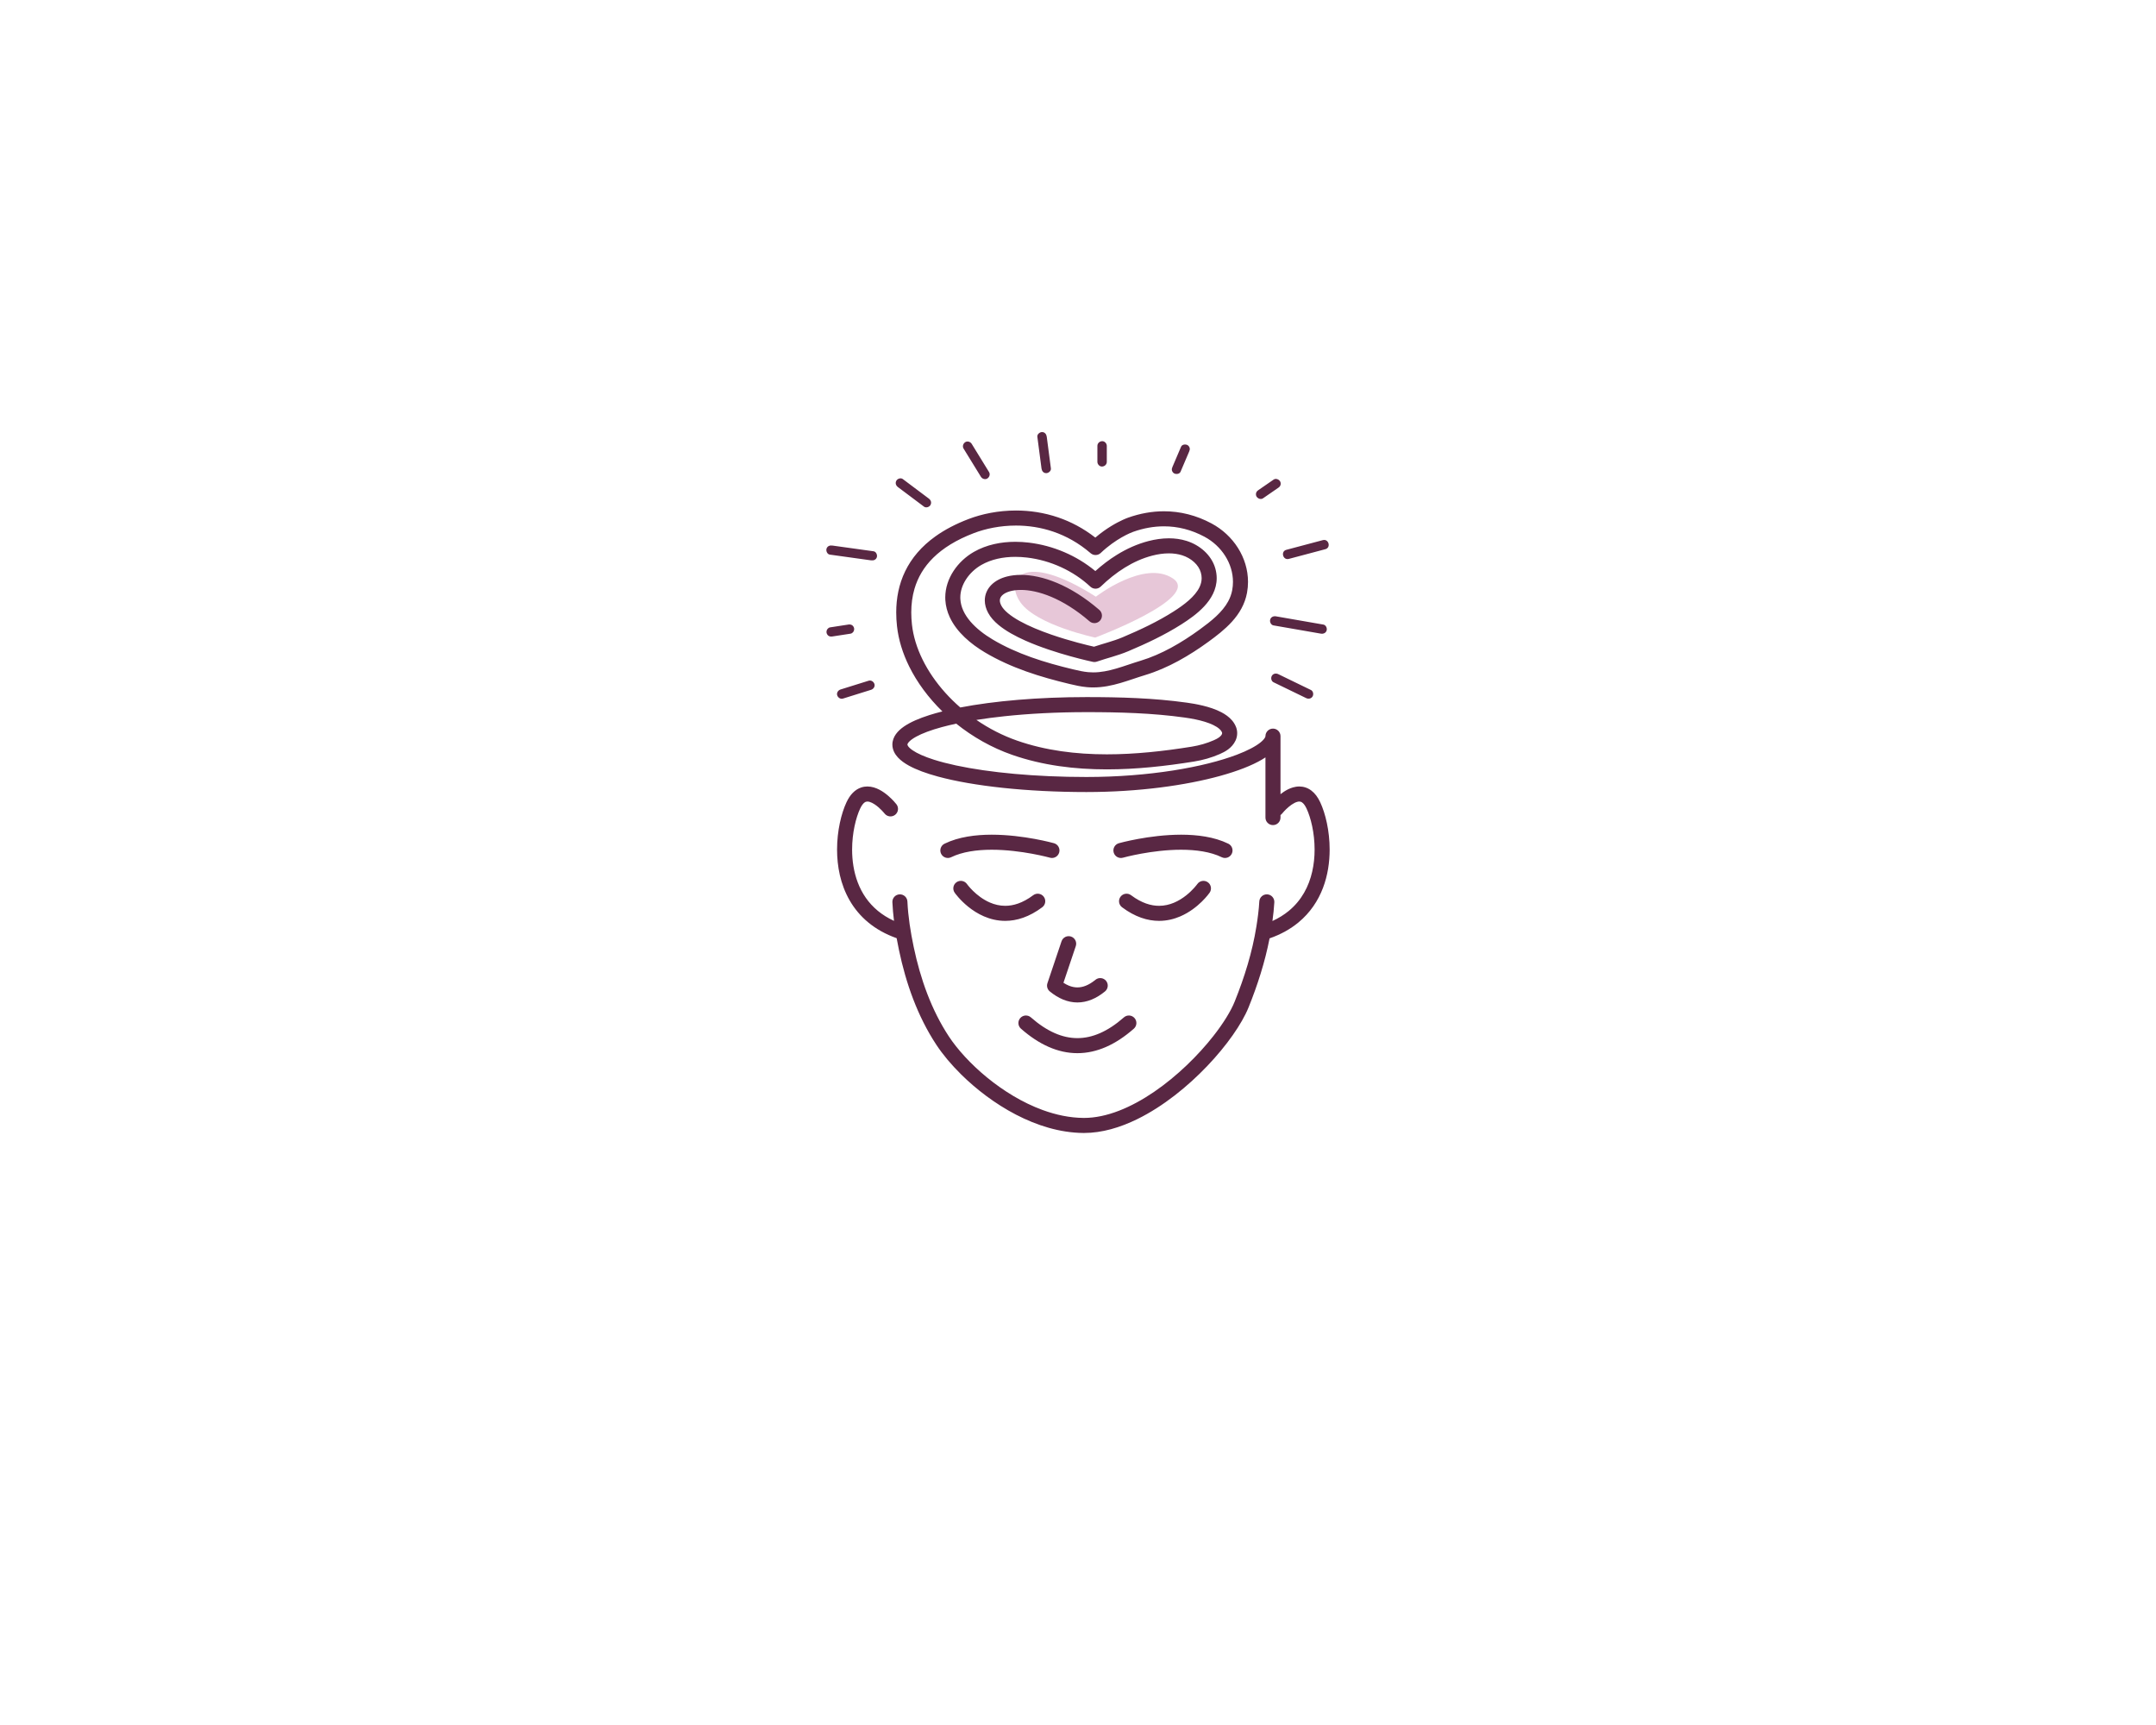
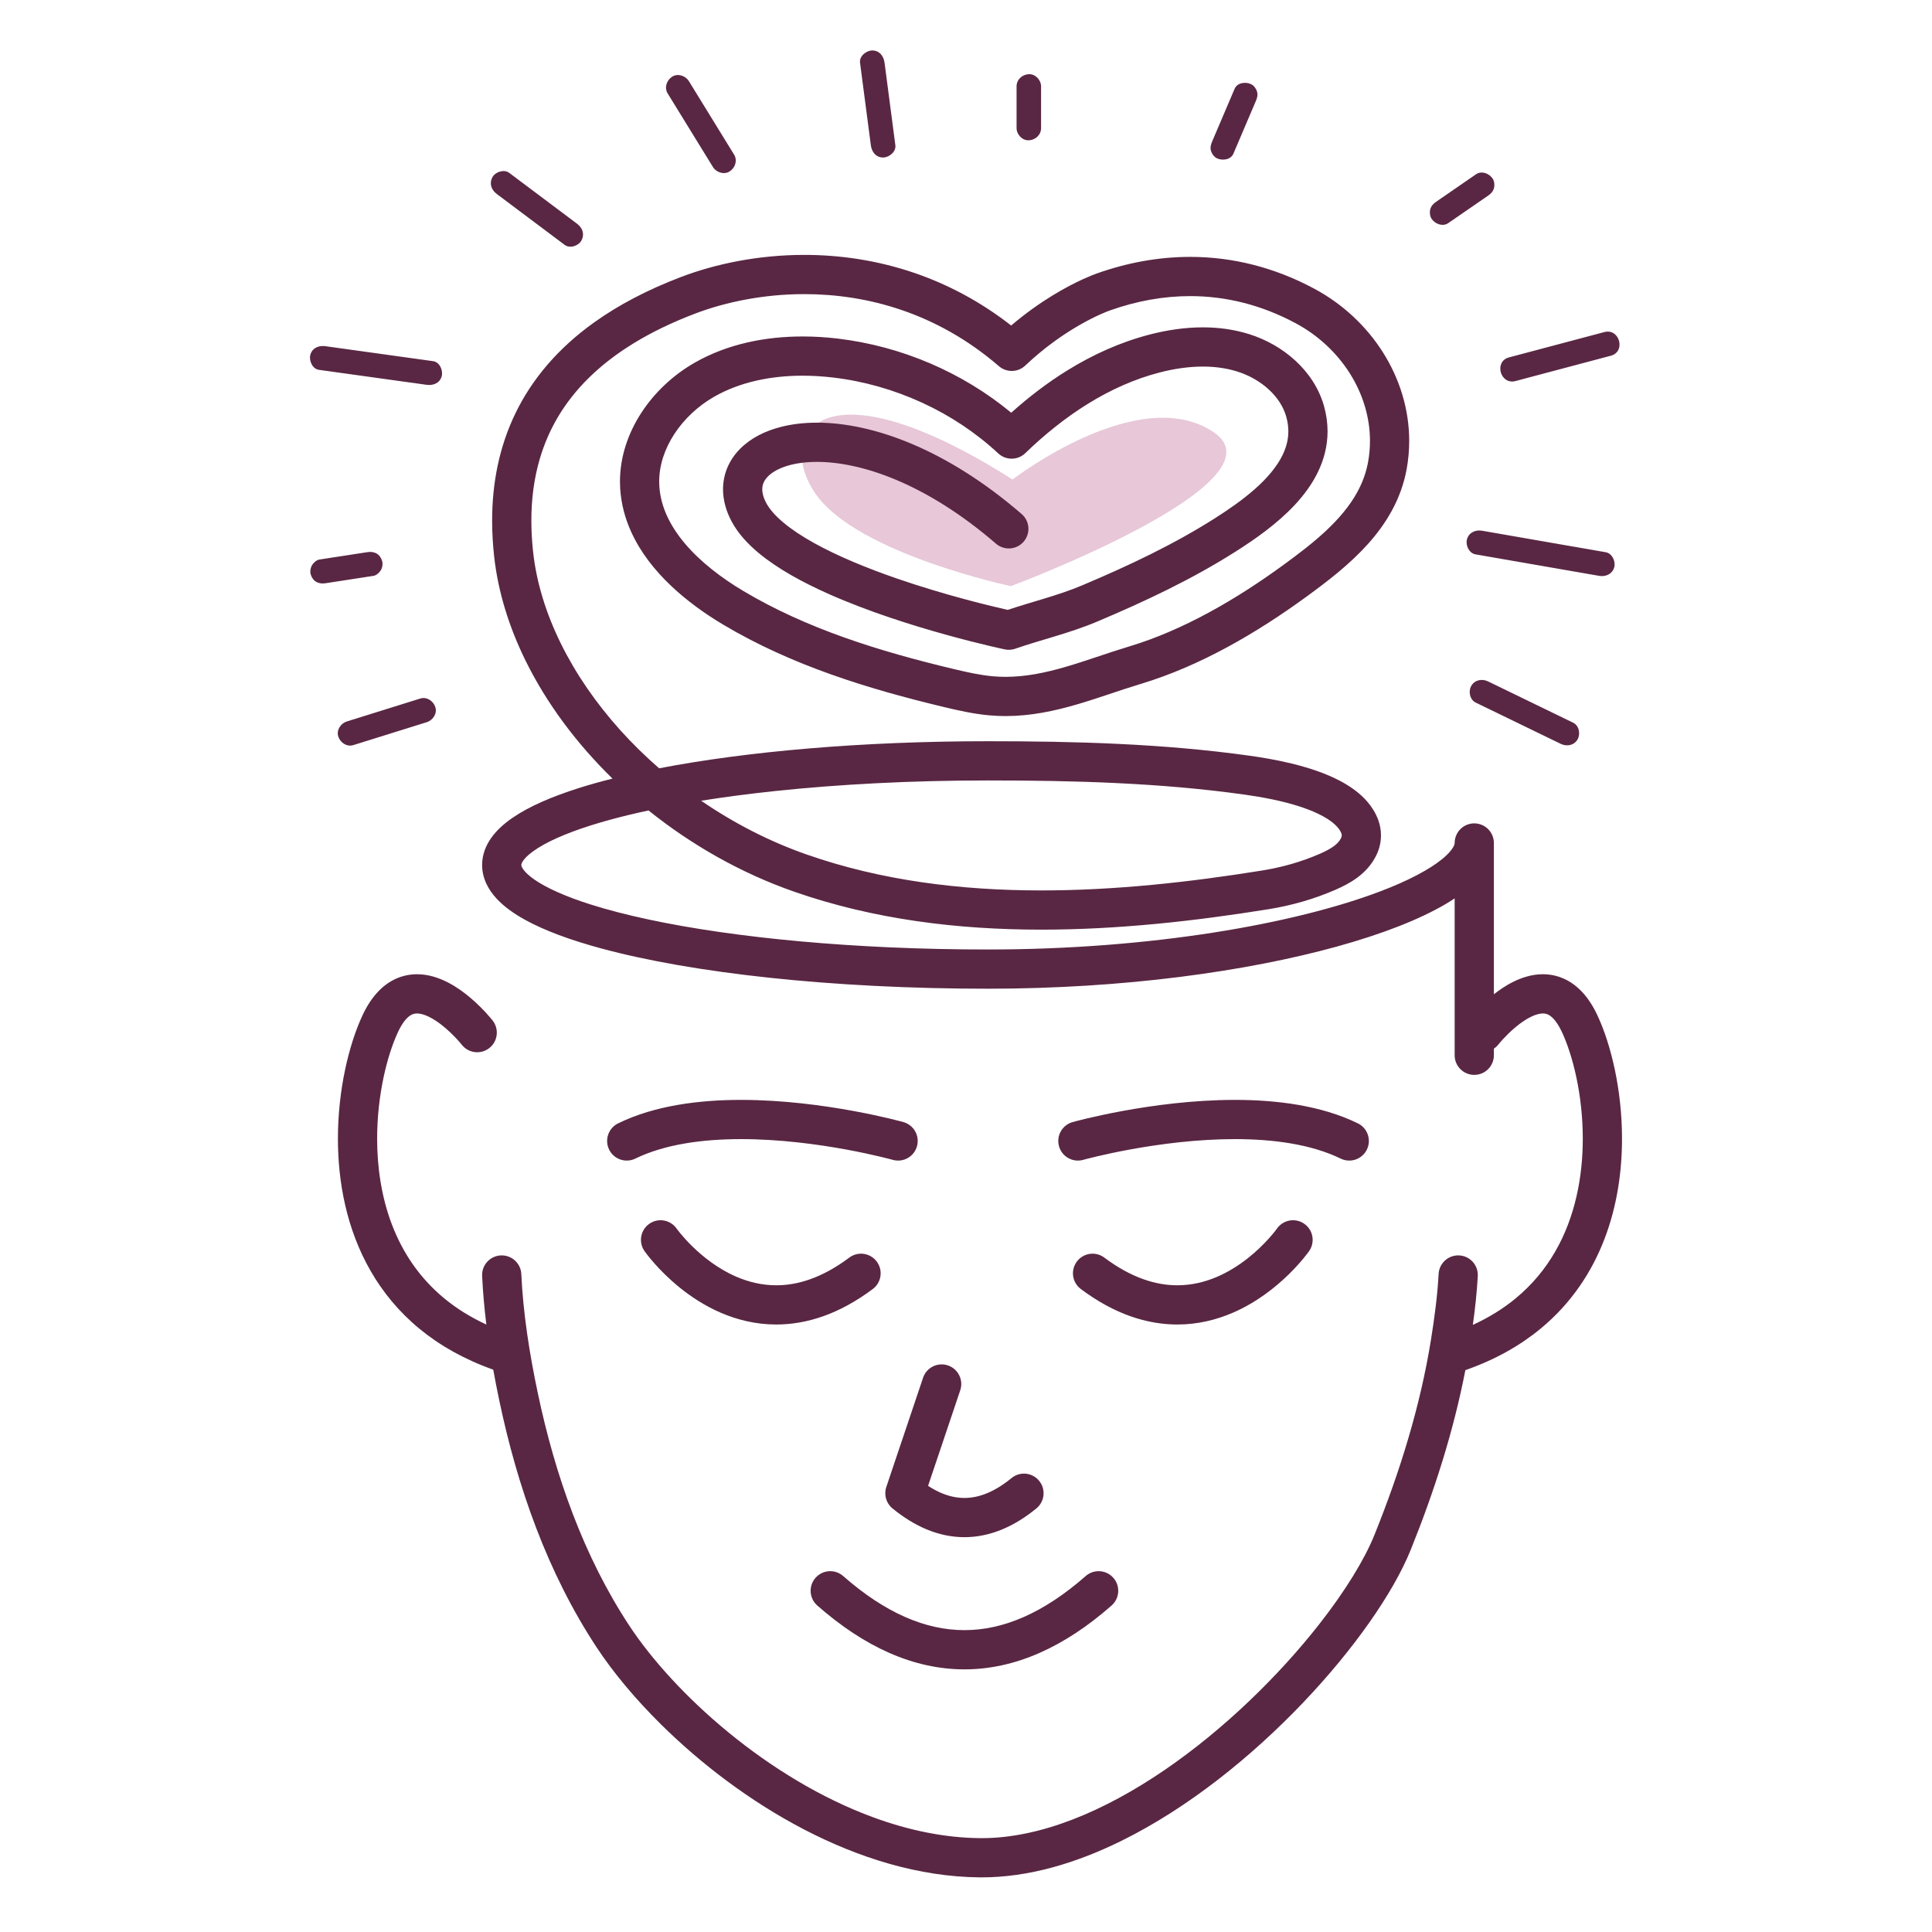
- <svg xmlns="http://www.w3.org/2000/svg" version="1.1" width="1280" height="1024" viewBox="0 0 1280 1024" xml:space="preserve">
+ <svg xmlns="http://www.w3.org/2000/svg" version="1.1" viewBox="420 245 440 440" xml:space="preserve">
  <defs>
</defs>
  <g transform="matrix(1 0 0 1 640 512)" id="background-logo">
    <rect style="stroke: none; stroke-width: 0; stroke-dasharray: none; stroke-linecap: butt; stroke-dashoffset: 0; stroke-linejoin: miter; stroke-miterlimit: 4; fill: rgb(255,255,255); fill-opacity: 0; fill-rule: nonzero; opacity: 1;" paint-order="stroke" x="-640" y="-512" rx="0" ry="0" width="1280" height="1024" />
  </g>
  <g transform="matrix(2.003276 0 0 2.003276 640 464.5254)" id="logo-logo">
    <g style="" paint-order="stroke">
      <g transform="matrix(0.5574017 0 0 0.5574017 5.459754 -52.69503)">
        <path style="stroke: none; stroke-width: 1; stroke-dasharray: none; stroke-linecap: butt; stroke-dashoffset: 0; stroke-linejoin: miter; stroke-miterlimit: 4; fill: rgb(231,199,216); fill-rule: nonzero; opacity: 1;" paint-order="stroke" transform=" translate(-304.7889, -194.2131)" d="M 304.496 189.953 C 304.496 189.953 330.25 170.038 345.488 180.286 C 360.727 190.535 304.151 211.701 304.151 211.701 C 304.151 211.701 273.034 205.125 264.451 193.059 C 255.868 180.993 264.933 164.876 304.496 189.953 z" stroke-linecap="round" />
      </g>
      <g transform="matrix(0.5574017 0 0 0.5574017 0 0)">
        <path style="stroke: none; stroke-width: 1; stroke-dasharray: none; stroke-linecap: butt; stroke-dashoffset: 0; stroke-linejoin: miter; stroke-miterlimit: 4; fill: rgb(89,39,67); fill-rule: nonzero; opacity: 1;" paint-order="stroke" transform=" translate(-294.9938, -288.75)" d="M 427.321 310.293 C 426.415 306.013 425.185 302.261 423.78 299.244 C 422.529 296.565 420.978 294.467 419.033 293.002 C 418.065 292.274 417.005 291.721 415.917 291.367 C 414.828 291.01 413.72 290.853 412.659 290.854 C 411.464 290.854 410.33 291.047 409.278 291.35 C 407.435 291.884 405.826 292.74 404.4 293.677 C 403.781 294.086 403.207 294.513 402.658 294.944 L 402.658 264.084 C 402.658 263.031 402.231 262.001 401.487 261.256 C 400.742 260.511 399.711 260.084 398.658 260.084 C 397.605 260.084 396.574 260.511 395.83 261.256 C 395.085 262.001 394.658 263.031 394.658 264.084 C 394.656 264.182 394.642 264.343 394.503 264.654 C 394.257 265.23 393.478 266.27 392.039 267.422 C 389.537 269.462 385.183 271.799 379.455 273.964 C 370.854 277.234 359.153 280.218 345.475 282.356 C 331.793 284.498 316.12 285.808 299.48 285.808 C 272.331 285.811 247.74 283.439 230.188 279.676 C 225.804 278.737 221.862 277.713 218.449 276.631 C 213.333 275.018 209.391 273.229 207.029 271.59 C 205.846 270.78 205.078 270.017 204.701 269.48 C 204.509 269.211 204.411 269.005 204.361 268.864 C 204.311 268.721 204.303 268.645 204.302 268.569 C 204.305 268.471 204.314 268.361 204.428 268.111 C 204.536 267.883 204.752 267.544 205.131 267.135 C 205.837 266.364 207.118 265.379 208.921 264.389 C 212.076 262.642 216.776 260.866 222.63 259.282 C 224.985 258.643 227.534 258.032 230.246 257.452 C 238.992 264.472 249.07 270.222 259.95 274.02 C 276.161 279.673 293.266 281.761 310.362 281.762 C 326.005 281.761 341.654 280.013 356.667 277.598 C 361.365 276.841 365.983 275.535 370.371 273.617 C 371.799 272.99 373.36 272.227 374.869 271.098 C 376.37 269.978 377.835 268.429 378.779 266.38 C 379.344 265.16 379.628 263.845 379.629 262.52 C 379.629 261.476 379.45 260.422 379.08 259.409 C 378.57 258.013 377.799 256.78 376.896 255.722 C 375.308 253.868 373.344 252.511 371.261 251.407 C 368.129 249.761 364.664 248.677 361.403 247.88 C 358.145 247.088 355.09 246.603 352.88 246.293 C 335.172 243.809 317.124 243.332 299.48 243.33 C 273.759 243.334 250.322 245.401 232.407 248.852 C 229.578 246.393 226.924 243.79 224.48 241.072 C 219.508 235.547 215.393 229.561 212.364 223.412 C 209.333 217.262 207.389 210.954 206.709 204.768 C 206.47 202.595 206.345 200.454 206.345 198.353 C 206.345 193.946 206.892 189.722 208.068 185.724 C 209.84 179.727 212.995 174.217 218.069 169.217 C 223.144 164.224 230.189 159.747 239.747 156.113 C 245.801 153.808 253.587 152.138 262.022 152.141 C 268.404 152.141 275.158 153.088 281.891 155.392 C 288.625 157.699 295.344 161.355 301.713 166.842 C 303.268 168.181 305.586 168.126 307.075 166.715 C 311.1 162.902 315.086 160.203 318.232 158.404 C 319.805 157.504 321.168 156.829 322.215 156.352 C 323.26 155.876 324.002 155.593 324.29 155.491 C 329.788 153.533 335.282 152.548 340.708 152.547 C 348.024 152.551 355.231 154.328 362.241 158.083 C 366.831 160.544 370.639 164.127 373.278 168.306 C 375.919 172.487 377.387 177.239 377.387 182.091 C 377.387 183.519 377.26 184.958 376.997 186.401 C 376.598 188.582 375.858 190.57 374.831 192.462 C 373.292 195.296 371.079 197.913 368.442 200.384 C 365.809 202.855 362.768 205.168 359.673 207.42 C 350.177 214.34 339.355 220.674 328.305 223.991 C 323.772 225.357 319.499 226.948 315.341 228.156 C 311.179 229.37 307.156 230.201 303.074 230.2 C 302.209 230.2 301.34 230.163 300.463 230.084 C 297.913 229.857 295.25 229.268 292.451 228.598 C 277.292 224.987 262.434 220.362 249.566 212.681 C 245.136 210.043 240.861 206.768 237.75 203.108 C 236.191 201.28 234.922 199.363 234.021 197.393 C 233.118 195.419 232.576 193.399 232.446 191.275 C 232.428 190.974 232.419 190.673 232.419 190.372 C 232.416 187.048 233.533 183.684 235.527 180.641 C 237.514 177.602 240.371 174.931 243.614 173.079 C 248.845 170.079 255.167 168.776 261.674 168.778 C 263.745 168.778 265.829 168.909 267.891 169.154 C 280.445 170.636 292.513 176.192 301.577 184.634 C 303.133 186.081 305.553 186.059 307.081 184.583 C 311 180.796 315.284 177.337 319.87 174.502 C 324.457 171.665 329.34 169.454 334.485 168.122 C 337.408 167.365 340.411 166.918 343.305 166.919 C 345.767 166.919 348.144 167.24 350.366 167.942 C 352.73 168.685 354.98 169.966 356.729 171.573 C 358.486 173.184 359.727 175.085 360.3 177.105 C 360.606 178.184 360.736 179.176 360.737 180.123 C 360.734 181.789 360.336 183.349 359.571 184.939 C 358.431 187.315 356.399 189.705 353.903 191.906 C 351.414 194.11 348.498 196.118 345.735 197.873 C 337.333 203.216 328.093 207.568 318.669 211.547 C 316.166 212.605 313.576 213.444 310.869 214.266 C 308.503 214.986 306.043 215.7 303.508 216.544 C 300.414 215.849 290.874 213.593 280.885 210.141 C 274.97 208.1 268.896 205.63 263.999 202.904 C 261.551 201.545 259.402 200.122 257.731 198.716 C 256.053 197.314 254.88 195.929 254.26 194.76 C 253.636 193.593 253.438 192.667 253.438 191.95 C 253.444 191.272 253.596 190.741 253.931 190.171 C 254.186 189.748 254.563 189.306 255.112 188.865 C 255.931 188.206 257.146 187.565 258.747 187.103 C 260.346 186.64 262.322 186.357 264.604 186.358 C 269.024 186.355 274.582 187.419 280.811 190.048 C 287.041 192.675 293.948 196.858 301.112 203.042 C 302.784 204.486 305.31 204.3 306.753 202.628 C 308.197 200.956 308.011 198.43 306.339 196.986 C 298.601 190.308 290.999 185.663 283.919 182.677 C 276.838 179.693 270.286 178.361 264.604 178.358 C 261.995 178.358 259.566 178.64 257.348 179.196 C 254.028 180.033 251.143 181.479 248.963 183.647 C 247.879 184.729 246.984 185.999 246.372 187.414 C 245.758 188.827 245.436 190.379 245.438 191.95 C 245.437 194.185 246.073 196.425 247.21 198.542 C 248.53 200.988 250.446 203.054 252.69 204.93 C 256.628 208.198 261.66 210.926 267.055 213.33 C 275.14 216.917 284.048 219.708 290.979 221.63 C 297.906 223.55 302.845 224.589 302.904 224.601 C 303.609 224.749 304.359 224.702 305.039 224.466 C 307.689 223.545 310.403 222.768 313.195 221.92 C 315.986 221.072 318.857 220.151 321.781 218.917 C 331.4 214.853 341.045 210.333 350.027 204.625 C 353.941 202.129 358.414 199.038 362.088 195.096 C 363.922 193.121 365.564 190.919 366.773 188.422 C 367.981 185.931 368.74 183.122 368.737 180.123 C 368.738 178.424 368.496 176.675 367.995 174.917 C 366.95 171.25 364.809 168.127 362.135 165.676 C 359.453 163.222 356.223 161.405 352.775 160.313 C 349.657 159.328 346.457 158.919 343.305 158.919 C 339.595 158.92 335.943 159.483 332.481 160.378 C 326.442 161.94 320.825 164.505 315.663 167.698 C 311.562 170.234 307.75 173.169 304.218 176.331 C 294.261 168.088 281.838 162.757 268.833 161.209 C 266.478 160.93 264.082 160.778 261.674 160.778 C 254.129 160.781 246.42 162.263 239.641 166.135 C 235.307 168.619 231.56 172.107 228.836 176.255 C 226.12 180.4 224.421 185.25 224.419 190.372 C 224.419 190.833 224.432 191.296 224.461 191.76 C 224.653 194.951 225.482 197.963 226.747 200.723 C 228.649 204.869 231.503 208.459 234.771 211.572 C 238.043 214.684 241.746 217.329 245.469 219.551 C 259.455 227.886 275.102 232.679 290.594 236.38 C 293.456 237.06 296.492 237.758 299.748 238.052 C 300.871 238.153 301.981 238.2 303.074 238.2 C 308.247 238.199 313.047 237.155 317.578 235.837 C 322.112 234.513 326.403 232.914 330.61 231.651 C 342.944 227.932 354.431 221.125 364.381 213.887 C 368.618 210.798 373.084 207.403 376.865 203.224 C 378.753 201.134 380.469 198.84 381.859 196.284 C 383.249 193.73 384.307 190.91 384.867 187.837 C 385.217 185.916 385.387 183.994 385.387 182.091 C 385.387 175.616 383.428 169.391 380.041 164.032 C 376.652 158.671 371.832 154.151 366.022 151.033 C 357.918 146.682 349.336 144.543 340.708 144.547 C 334.308 144.547 327.892 145.715 321.606 147.954 C 321.077 148.143 320.156 148.5 318.899 149.072 C 315.623 150.566 310.109 153.514 304.207 158.544 C 297.855 153.59 291.166 150.11 284.481 147.823 C 276.83 145.205 269.192 144.141 262.022 144.141 C 252.534 144.145 243.868 145.991 236.904 148.635 C 229.988 151.264 224.107 154.368 219.167 157.901 C 211.757 163.194 206.477 169.487 203.126 176.392 C 199.767 183.297 198.343 190.756 198.345 198.353 C 198.345 200.769 198.488 203.202 198.757 205.644 C 199.556 212.886 201.801 220.072 205.188 226.948 C 209.449 235.59 215.517 243.749 222.893 250.953 C 220.466 251.565 218.164 252.205 216.032 252.881 C 210.454 254.658 205.926 256.607 202.493 258.959 C 200.778 260.144 199.317 261.439 198.189 263.011 C 197.628 263.797 197.156 264.658 196.822 265.596 C 196.489 266.531 196.301 267.545 196.302 268.569 C 196.299 269.937 196.638 271.276 197.2 272.454 C 197.727 273.564 198.437 274.547 199.259 275.436 C 200.807 277.1 202.751 278.476 205.056 279.753 C 209.09 281.972 214.281 283.874 220.535 285.576 C 229.907 288.118 241.658 290.162 255.073 291.588 C 268.484 293.011 283.55 293.807 299.48 293.808 C 327.214 293.803 352.291 290.28 370.676 285.2 C 379.878 282.648 387.397 279.733 392.897 276.497 C 393.511 276.133 394.093 275.763 394.658 275.39 L 394.658 307.382 C 394.658 309.591 396.449 311.382 398.658 311.382 C 400.867 311.382 402.658 309.591 402.658 307.382 L 402.658 306.034 C 402.978 305.811 403.279 305.555 403.531 305.233 L 403.532 305.233 C 403.61 305.129 405.074 303.323 407.029 301.689 C 408 300.871 409.092 300.103 410.108 299.594 C 411.128 299.076 412.036 298.847 412.659 298.854 C 412.95 298.855 413.191 298.893 413.433 298.971 C 413.79 299.093 414.186 299.298 414.721 299.834 C 415.249 300.367 415.89 301.252 416.53 302.627 C 417.615 304.946 418.704 308.194 419.493 311.945 C 420.287 315.7 420.792 319.968 420.791 324.396 C 420.795 332.161 419.235 340.366 415.181 347.392 C 413.153 350.912 410.508 354.157 407.065 356.995 C 404.608 359.017 401.731 360.831 398.367 362.373 C 398.822 359.099 399.192 355.778 399.375 352.415 C 399.495 350.209 397.805 348.323 395.599 348.203 C 393.393 348.083 391.507 349.774 391.387 351.98 C 391.148 356.369 390.561 360.821 389.845 365.292 C 387.664 378.911 383.512 392.283 378.284 405.24 C 376.311 410.155 372.33 416.69 366.958 423.52 C 358.904 433.789 347.717 444.818 335.506 453.153 C 329.402 457.324 323.046 460.823 316.732 463.256 C 310.416 465.692 304.155 467.056 298.212 467.054 C 298.1 467.054 297.988 467.054 297.876 467.053 C 290.638 466.991 283.307 465.453 276.174 462.845 C 265.476 458.938 255.248 452.617 246.585 445.517 C 237.92 438.427 230.813 430.542 226.328 423.723 C 217.003 409.572 211.183 393.04 207.648 376.223 C 205.959 368.197 204.669 360.052 204.298 352.013 C 204.196 349.806 202.324 348.1 200.117 348.202 C 197.911 348.304 196.204 350.175 196.307 352.382 C 196.461 355.705 196.76 359.015 197.167 362.303 C 193.868 360.776 191.038 358.987 188.618 356.995 C 183.46 352.74 180.071 347.561 177.915 341.926 C 175.765 336.298 174.89 330.214 174.892 324.396 C 174.891 319.968 175.397 315.7 176.19 311.945 C 176.98 308.194 178.068 304.946 179.153 302.627 C 180.01 300.788 180.855 299.845 181.455 299.399 C 181.76 299.172 182.01 299.051 182.251 298.971 C 182.492 298.893 182.733 298.855 183.025 298.854 C 183.35 298.854 183.741 298.908 184.192 299.038 C 184.98 299.261 185.936 299.73 186.879 300.355 C 188.3 301.288 189.679 302.548 190.653 303.555 C 191.141 304.059 191.533 304.499 191.793 304.802 C 191.923 304.954 192.021 305.071 192.082 305.146 L 192.145 305.224 L 192.155 305.237 L 192.156 305.237 C 193.518 306.971 196.028 307.276 197.766 305.916 C 199.506 304.555 199.812 302.041 198.451 300.301 C 198.347 300.175 196.677 298.032 194.047 295.773 C 192.726 294.644 191.163 293.478 189.345 292.536 C 188.435 292.067 187.459 291.654 186.405 291.35 C 185.353 291.047 184.22 290.854 183.025 290.854 C 181.964 290.853 180.855 291.01 179.767 291.367 C 178.13 291.897 176.576 292.881 175.265 294.218 C 173.946 295.558 172.844 297.231 171.904 299.244 C 170.498 302.261 169.268 306.013 168.363 310.293 C 167.46 314.569 166.893 319.362 166.892 324.396 C 166.896 333.198 168.626 342.785 173.569 351.384 C 176.039 355.676 179.32 359.702 183.532 363.17 C 187.644 366.558 192.642 369.402 198.574 371.505 C 198.959 373.642 199.377 375.765 199.82 377.87 C 203.504 395.371 209.594 412.853 219.648 428.123 C 223.013 433.23 227.501 438.634 232.859 443.925 C 240.896 451.854 250.885 459.522 261.985 465.293 C 273.081 471.055 285.313 474.939 297.807 475.053 C 297.942 475.054 298.077 475.054 298.212 475.054 C 307.77 475.048 317.382 472.174 326.576 467.663 C 340.366 460.879 353.295 450.369 363.729 439.434 C 368.943 433.964 373.526 428.384 377.26 423.074 C 380.994 417.758 383.882 412.734 385.703 408.233 C 390.46 396.439 394.4 384.198 396.844 371.602 C 402.894 369.491 407.977 366.609 412.151 363.17 C 418.475 357.967 422.678 351.515 425.243 344.778 C 427.814 338.034 428.79 331.003 428.791 324.396 C 428.791 319.362 428.223 314.569 427.321 310.293 z M 255.917 253.506 C 269.015 252.115 283.818 251.33 299.48 251.33 C 316.978 251.329 334.663 251.813 351.768 254.215 C 353.345 254.436 355.347 254.749 357.482 255.195 C 360.682 255.858 364.191 256.849 366.876 258.154 C 368.219 258.8 369.344 259.521 370.129 260.224 C 370.923 260.932 371.356 261.579 371.567 262.157 C 371.606 262.263 371.629 262.387 371.629 262.52 C 371.629 262.689 371.59 262.867 371.519 263.019 C 371.232 263.632 370.801 264.143 370.066 264.701 C 369.34 265.25 368.328 265.782 367.167 266.287 C 363.447 267.913 359.478 269.042 355.396 269.699 C 340.648 272.073 325.408 273.762 310.362 273.762 C 293.913 273.763 277.712 271.745 262.586 266.466 C 254.905 263.79 247.611 260.018 240.976 255.469 C 245.643 254.726 250.64 254.065 255.917 253.506 z M 363.988 341.75 C 365.799 343.016 366.24 345.509 364.974 347.32 C 364.869 347.468 363.427 349.518 360.802 352.086 C 358.173 354.649 354.359 357.754 349.412 359.895 C 346.118 361.317 342.301 362.296 338.099 362.295 C 335.067 362.296 331.846 361.782 328.539 360.612 C 325.23 359.442 321.839 357.623 318.409 355.052 C 316.641 353.727 316.282 351.22 317.607 349.452 C 318.932 347.684 321.439 347.325 323.207 348.65 C 326.066 350.792 328.734 352.195 331.206 353.069 C 333.679 353.942 335.96 354.294 338.099 354.295 C 340.965 354.294 343.6 353.656 346.011 352.648 C 348.418 351.641 350.585 350.257 352.407 348.826 C 356.056 345.969 358.286 342.927 358.418 342.736 L 358.418 342.735 C 359.684 340.925 362.178 340.484 363.988 341.75 z M 265.856 360.612 C 262.549 361.782 259.328 362.296 256.295 362.295 C 252.094 362.296 248.277 361.317 244.983 359.895 C 241.685 358.471 238.891 356.609 236.615 354.774 C 232.07 351.098 229.564 347.517 229.421 347.32 C 228.155 345.509 228.596 343.016 230.407 341.75 C 232.214 340.486 234.702 340.924 235.97 342.727 L 235.971 342.727 L 235.972 342.729 L 235.997 342.763 L 236.132 342.945 C 236.26 343.115 236.463 343.377 236.737 343.709 C 237.284 344.373 238.113 345.317 239.186 346.365 C 241.329 348.466 244.449 350.958 248.152 352.549 C 250.625 353.614 253.338 354.294 256.295 354.295 C 258.435 354.294 260.716 353.942 263.189 353.069 C 265.661 352.195 268.329 350.792 271.188 348.65 C 272.956 347.325 275.463 347.684 276.788 349.452 C 278.113 351.22 277.753 353.727 275.986 355.052 C 272.556 357.623 269.165 359.442 265.856 360.612 z M 293.82 375.707 L 287.259 395.204 C 288.241 395.837 289.198 396.352 290.116 396.727 C 291.71 397.376 293.198 397.668 294.674 397.67 C 296.151 397.668 297.639 397.376 299.233 396.727 C 300.823 396.078 302.514 395.06 304.286 393.611 C 305.996 392.213 308.516 392.467 309.914 394.177 C 311.312 395.888 311.059 398.408 309.348 399.806 C 307.072 401.665 304.716 403.128 302.259 404.133 C 299.805 405.137 297.245 405.672 294.674 405.67 C 292.104 405.672 289.544 405.137 287.09 404.133 C 284.633 403.128 282.277 401.665 280.001 399.806 C 278.71 398.751 278.21 397.013 278.741 395.433 L 286.238 373.155 C 286.942 371.062 289.211 369.935 291.305 370.64 C 293.398 371.345 294.524 373.613 293.82 375.707 z M 306.75 421.962 C 310.86 420.157 315.089 417.392 319.403 413.6 C 321.062 412.142 323.589 412.305 325.048 413.964 C 326.506 415.624 326.343 418.151 324.684 419.609 C 319.875 423.835 314.98 427.083 309.968 429.286 C 304.96 431.489 299.824 432.633 294.674 432.63 C 289.524 432.633 284.389 431.489 279.381 429.286 C 274.369 427.083 269.474 423.835 264.665 419.609 C 263.006 418.151 262.843 415.624 264.301 413.964 C 265.76 412.305 268.287 412.142 269.946 413.6 C 274.26 417.392 278.489 420.157 282.599 421.962 C 286.714 423.767 290.702 424.628 294.674 424.63 C 298.647 424.628 302.634 423.767 306.75 421.962 z M 371.406 328.456 C 368.474 327.024 365.051 326.016 361.369 325.382 C 357.69 324.746 353.759 324.482 349.838 324.482 C 342.115 324.48 334.437 325.506 328.674 326.556 C 322.907 327.604 319.049 328.67 318.898 328.712 L 318.895 328.713 C 316.768 329.309 314.56 328.068 313.964 325.941 C 313.368 323.814 314.609 321.606 316.736 321.01 C 316.824 320.985 320.839 319.862 326.954 318.738 C 333.073 317.615 341.285 316.485 349.838 316.482 C 354.115 316.483 358.481 316.766 362.73 317.499 C 366.978 318.233 371.116 319.415 374.914 321.266 C 376.9 322.235 377.724 324.63 376.755 326.615 C 375.786 328.601 373.392 329.425 371.406 328.456 z M 284.996 325.941 C 284.4 328.068 282.192 329.309 280.065 328.713 L 280.062 328.712 L 280.036 328.705 L 279.919 328.673 C 279.813 328.644 279.649 328.6 279.432 328.544 C 278.998 328.431 278.35 328.266 277.519 328.068 C 275.856 327.671 273.457 327.139 270.56 326.606 C 264.767 325.539 256.968 324.48 249.123 324.482 C 245.201 324.482 241.271 324.746 237.591 325.382 C 233.91 326.016 230.486 327.024 227.554 328.456 C 225.569 329.425 223.174 328.601 222.205 326.615 C 221.236 324.63 222.06 322.235 224.046 321.266 C 227.844 319.415 231.982 318.233 236.23 317.499 C 240.479 316.766 244.845 316.483 249.123 316.482 C 257.675 316.485 265.888 317.615 272.006 318.738 C 278.122 319.862 282.136 320.985 282.224 321.01 C 284.351 321.606 285.592 323.814 284.996 325.941 z M 424.127 209.602 C 415.724 208.141 407.321 206.68 398.918 205.219 C 397.581 204.987 396.841 203.349 397.172 202.144 C 397.554 200.754 398.919 200.167 400.247 200.398 C 408.65 201.859 417.053 203.32 425.456 204.781 C 426.793 205.013 427.533 206.651 427.202 207.856 C 426.82 209.246 425.456 209.833 424.127 209.602 z M 405.738 165.047 C 412.221 163.326 418.703 161.605 425.185 159.883 C 428.303 159.055 429.621 163.88 426.514 164.705 C 420.032 166.426 413.55 168.148 407.068 169.869 C 403.949 170.697 402.631 165.872 405.738 165.047 z M 389.94 136.756 C 389.598 136.225 389.524 135.428 389.688 134.83 C 389.868 134.177 390.294 133.71 390.837 133.336 C 393.559 131.459 396.281 129.582 399.002 127.705 C 400.154 126.911 401.734 127.534 402.423 128.602 C 402.765 129.133 402.84 129.93 402.675 130.529 C 402.495 131.181 402.069 131.648 401.526 132.023 C 398.804 133.899 396.083 135.776 393.361 137.653 C 392.209 138.447 390.629 137.825 389.94 136.756 z M 305.306 118.267 C 305.306 115.439 305.306 112.611 305.306 109.783 C 305.306 108.382 306.452 107.344 307.806 107.283 C 309.156 107.223 310.306 108.475 310.306 109.783 C 310.306 112.611 310.306 115.439 310.306 118.267 C 310.306 119.668 309.161 120.706 307.806 120.767 C 306.456 120.827 305.306 119.574 305.306 118.267 z M 234.153 111.222 C 233.419 110.031 233.933 108.522 235.05 107.802 C 236.202 107.059 237.785 107.586 238.47 108.699 C 241.545 113.696 244.62 118.693 247.695 123.69 C 248.429 124.881 247.915 126.39 246.798 127.11 C 245.646 127.853 244.063 127.327 243.378 126.213 C 240.303 121.216 237.228 116.219 234.153 111.222 z M 198.405 128.302 C 198.987 127.202 200.776 126.618 201.826 127.405 C 206.438 130.865 211.051 134.324 215.664 137.784 C 216.785 138.625 217.254 139.891 216.56 141.204 C 215.979 142.305 214.19 142.889 213.14 142.101 C 208.527 138.642 203.915 135.182 199.302 131.723 C 198.181 130.882 197.712 129.615 198.405 128.302 z M 161.272 164.508 C 161.663 163.087 163.012 162.577 164.347 162.762 C 171.669 163.78 178.992 164.798 186.314 165.816 C 187.659 166.003 188.381 167.723 188.06 168.891 C 187.669 170.313 186.32 170.823 184.984 170.638 C 177.662 169.62 170.34 168.602 163.018 167.584 C 161.672 167.396 160.951 165.677 161.272 164.508 z M 166.968 242.374 C 166.542 241.059 167.467 239.688 168.714 239.299 C 173.704 237.741 178.695 236.183 183.686 234.625 C 185.022 234.208 186.355 235.118 186.761 236.371 C 187.186 237.686 186.261 239.058 185.015 239.447 C 180.024 241.005 175.034 242.562 170.043 244.12 C 168.706 244.538 167.373 243.627 166.968 242.374 z M 418.825 239.551 C 420.045 240.143 420.364 241.874 419.722 242.971 C 419.004 244.199 417.516 244.457 416.302 243.868 C 410.518 241.062 404.734 238.256 398.951 235.449 C 397.731 234.858 397.412 233.126 398.054 232.029 C 398.772 230.801 400.26 230.543 401.474 231.132 C 407.258 233.938 413.042 236.745 418.825 239.551 z M 344.957 122.911 C 344.763 122.204 344.934 121.629 345.209 120.984 C 346.735 117.407 348.26 113.829 349.785 110.251 C 350.333 108.967 352.133 108.787 353.206 109.354 C 353.747 109.64 354.195 110.268 354.355 110.848 C 354.549 111.555 354.378 112.13 354.103 112.775 C 352.577 116.352 351.052 119.93 349.527 123.508 C 348.979 124.793 347.179 124.972 346.106 124.405 C 345.565 124.119 345.117 123.491 344.957 122.911 z M 275.586 121.778 C 274.851 116.167 274.116 110.556 273.381 104.946 C 273.204 103.597 274.667 102.446 275.881 102.446 C 277.358 102.446 278.206 103.607 278.381 104.946 C 279.116 110.556 279.851 116.167 280.586 121.778 C 280.762 123.126 279.3 124.278 278.086 124.278 C 276.609 124.278 275.761 123.116 275.586 121.778 z M 174.152 209.602 C 170.913 210.1 167.674 210.599 164.435 211.098 C 163.733 211.206 163.141 211.18 162.508 210.846 C 161.93 210.54 161.555 209.956 161.359 209.352 C 161.165 208.751 161.298 207.961 161.611 207.425 C 161.893 206.944 162.527 206.365 163.105 206.276 C 166.344 205.778 169.583 205.279 172.823 204.781 C 173.525 204.672 174.117 204.698 174.749 205.033 C 175.327 205.338 175.702 205.922 175.898 206.527 C 176.092 207.127 175.959 207.917 175.646 208.453 C 175.364 208.935 174.73 209.513 174.152 209.602 z" stroke-linecap="round" />
      </g>
    </g>
  </g>
</svg>
